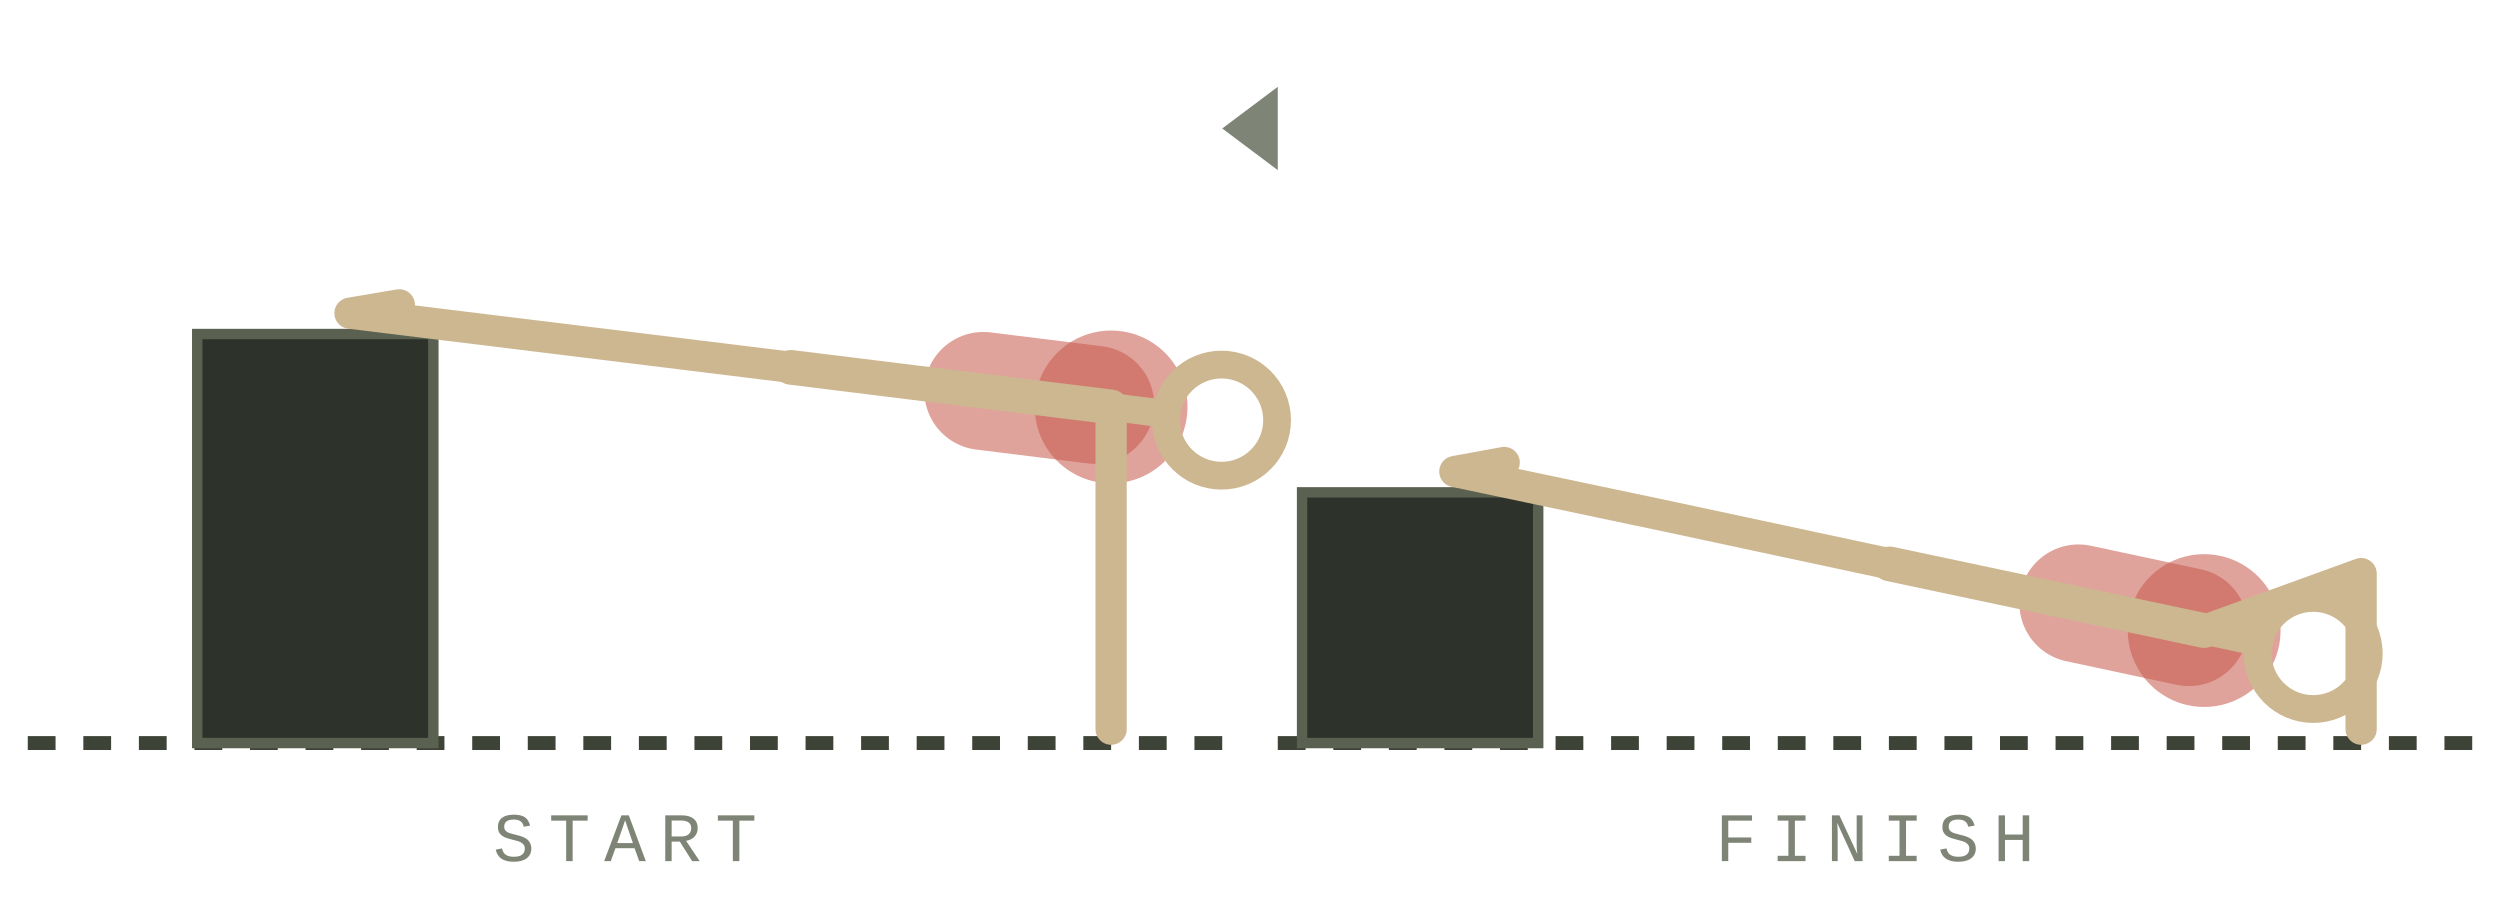
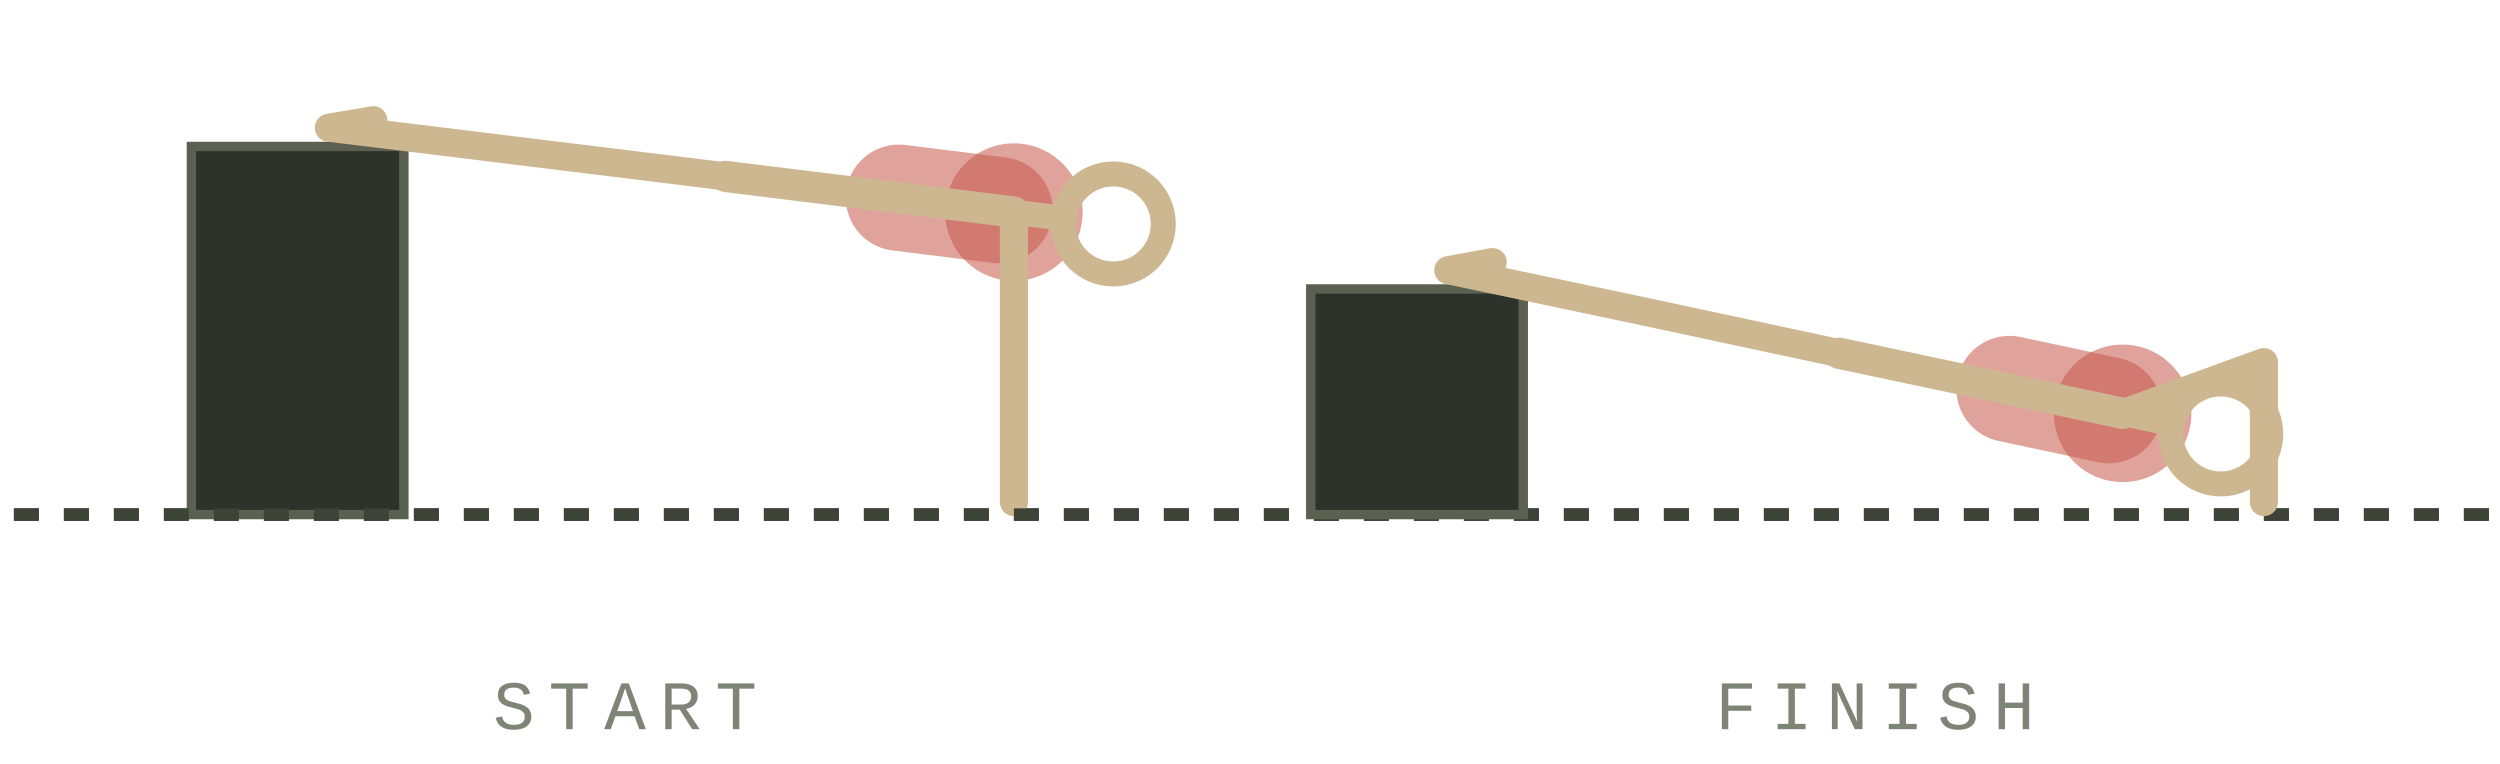
- <svg xmlns="http://www.w3.org/2000/svg" viewBox="0 85 360 130" role="img" aria-label="declinepushup start and finish positions">
+ <svg xmlns="http://www.w3.org/2000/svg" viewBox="0 116 360 110" role="img" aria-label="declinepushup start and finish positions">
  <g>
-     <line x1="4" y1="192" x2="176" y2="192" stroke="#3d4337" stroke-width="2" stroke-dasharray="4 4" />
-     <rect x="28.4" y="133.1" width="34" height="58.9" fill="#2d322a" stroke="#5a6150" stroke-width="1.5" />
-     <polyline points="157.7,143.3 141.6,141.3" fill="none" stroke="#c7584a" stroke-width="17" stroke-linecap="round" stroke-linejoin="round" opacity="0.55" />
-     <circle cx="160.0" cy="143.6" r="11" fill="#c7584a" opacity="0.55" />
-     <polyline points="113.9,137.9 160.0,143.6" fill="none" stroke="#cdb790" stroke-width="5" stroke-linecap="round" stroke-linejoin="round" opacity="1" />
-     <polyline points="160.0,143.6 167.9,144.6" fill="none" stroke="#cdb790" stroke-width="4" stroke-linecap="round" stroke-linejoin="round" opacity="1" />
-     <circle cx="175.9" cy="145.5" r="8.0" fill="none" stroke="#cdb790" stroke-width="4" />
-     <polyline points="113.9,137.9 82.2,134.0 50.4,130.1 57.5,128.9" fill="none" stroke="#cdb790" stroke-width="4.5" stroke-linecap="round" stroke-linejoin="round" opacity="1" />
-     <polyline points="160.0,143.6 160.0,167.6 160.0,190.0" fill="none" stroke="#cdb790" stroke-width="4.5" stroke-linecap="round" stroke-linejoin="round" opacity="1" />
-     <text x="90" y="209" text-anchor="middle" font-family="Consolas,'Courier New',monospace" font-size="10" letter-spacing="2" fill="#7f8576">START</text>
+     <g transform="translate(2.0 17.3) scale(0.9)">
+       <line x1="-400" y1="192" x2="580" y2="192" stroke="#3d4337" stroke-width="2" stroke-dasharray="4 4" />
+       <rect x="28.4" y="133.1" width="34" height="58.9" fill="#2d322a" stroke="#5a6150" stroke-width="1.5" />
+       <polyline points="157.7,143.3 141.6,141.3" fill="none" stroke="#c7584a" stroke-width="17" stroke-linecap="round" stroke-linejoin="round" opacity="0.55" />
+       <circle cx="160.0" cy="143.6" r="11" fill="#c7584a" opacity="0.55" />
+       <polyline points="113.9,137.9 160.0,143.6" fill="none" stroke="#cdb790" stroke-width="5" stroke-linecap="round" stroke-linejoin="round" opacity="1" />
+       <polyline points="160.0,143.6 167.9,144.6" fill="none" stroke="#cdb790" stroke-width="4" stroke-linecap="round" stroke-linejoin="round" opacity="1" />
+       <circle cx="175.9" cy="145.5" r="8.0" fill="none" stroke="#cdb790" stroke-width="4" />
+       <polyline points="113.9,137.9 82.2,134.0 50.4,130.1 57.5,128.9" fill="none" stroke="#cdb790" stroke-width="4.5" stroke-linecap="round" stroke-linejoin="round" opacity="1" />
+       <polyline points="160.0,143.6 160.0,167.6 160.0,190.0" fill="none" stroke="#cdb790" stroke-width="4.5" stroke-linecap="round" stroke-linejoin="round" opacity="1" />
+     </g>
+     <text x="90" y="221" text-anchor="middle" font-family="Consolas,'Courier New',monospace" font-size="10" letter-spacing="2" fill="#7f8576">START</text>
  </g>
  <g transform="translate(180,0)">
-     <line x1="4" y1="192" x2="176" y2="192" stroke="#3d4337" stroke-width="2" stroke-dasharray="4 4" />
-     <rect x="7.5" y="155.9" width="34" height="36.1" fill="#2d322a" stroke="#5a6150" stroke-width="1.5" />
-     <polyline points="135.2,175.3 119.3,171.9" fill="none" stroke="#c7584a" stroke-width="17" stroke-linecap="round" stroke-linejoin="round" opacity="0.55" />
-     <circle cx="137.4" cy="175.8" r="11" fill="#c7584a" opacity="0.55" />
-     <polyline points="92.1,166.2 137.4,175.8" fill="none" stroke="#cdb790" stroke-width="5" stroke-linecap="round" stroke-linejoin="round" opacity="1" />
-     <polyline points="137.4,175.8 145.3,177.5" fill="none" stroke="#cdb790" stroke-width="4" stroke-linecap="round" stroke-linejoin="round" opacity="1" />
-     <circle cx="153.1" cy="179.1" r="8.0" fill="none" stroke="#cdb790" stroke-width="4" />
-     <polyline points="92.1,166.2 60.8,159.5 29.5,152.9 36.6,151.6" fill="none" stroke="#cdb790" stroke-width="4.5" stroke-linecap="round" stroke-linejoin="round" opacity="1" />
-     <polyline points="137.4,175.8 160.0,167.6 160.0,190.0" fill="none" stroke="#cdb790" stroke-width="4.5" stroke-linecap="round" stroke-linejoin="round" opacity="1" />
-     <text x="90" y="209" text-anchor="middle" font-family="Consolas,'Courier New',monospace" font-size="10" letter-spacing="2" fill="#7f8576">FINISH</text>
+     <g transform="translate(2.0 17.3) scale(0.9)">
+       <line x1="-400" y1="192" x2="580" y2="192" stroke="#3d4337" stroke-width="2" stroke-dasharray="4 4" />
+       <rect x="7.5" y="155.9" width="34" height="36.1" fill="#2d322a" stroke="#5a6150" stroke-width="1.5" />
+       <polyline points="135.2,175.3 119.3,171.9" fill="none" stroke="#c7584a" stroke-width="17" stroke-linecap="round" stroke-linejoin="round" opacity="0.55" />
+       <circle cx="137.4" cy="175.8" r="11" fill="#c7584a" opacity="0.55" />
+       <polyline points="92.1,166.2 137.4,175.8" fill="none" stroke="#cdb790" stroke-width="5" stroke-linecap="round" stroke-linejoin="round" opacity="1" />
+       <polyline points="137.4,175.8 145.3,177.5" fill="none" stroke="#cdb790" stroke-width="4" stroke-linecap="round" stroke-linejoin="round" opacity="1" />
+       <circle cx="153.1" cy="179.1" r="8.0" fill="none" stroke="#cdb790" stroke-width="4" />
+       <polyline points="92.1,166.2 60.8,159.5 29.5,152.9 36.6,151.6" fill="none" stroke="#cdb790" stroke-width="4.5" stroke-linecap="round" stroke-linejoin="round" opacity="1" />
+       <polyline points="137.4,175.8 160.0,167.6 160.0,190.0" fill="none" stroke="#cdb790" stroke-width="4.5" stroke-linecap="round" stroke-linejoin="round" opacity="1" />
+     </g>
+     <text x="90" y="221" text-anchor="middle" font-family="Consolas,'Courier New',monospace" font-size="10" letter-spacing="2" fill="#7f8576">FINISH</text>
  </g>
-   <path d="M171 103.5 l8 -6 v12 z" fill="#7f8576" transform="translate(5,0)" />
+   <path d="M176 109 l8 -6 v12 z" fill="#7f8576" />
</svg>
